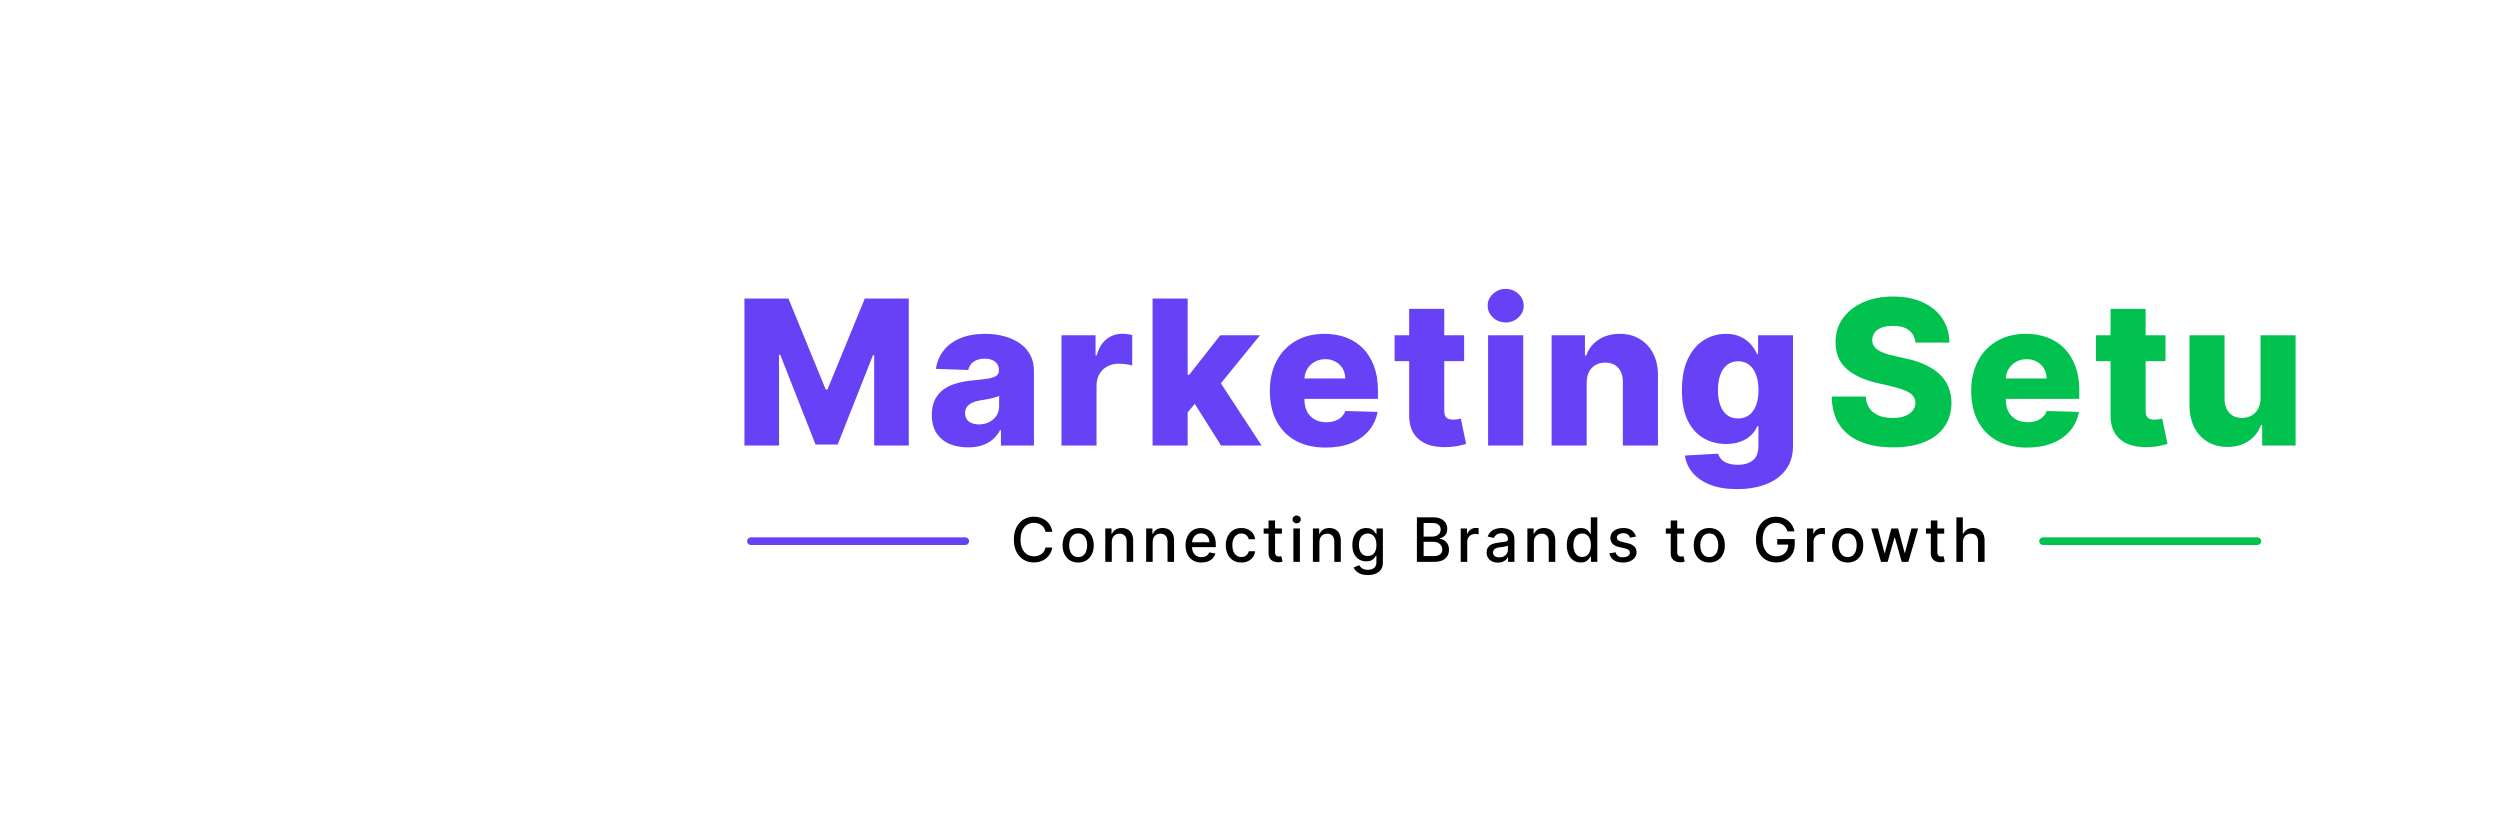
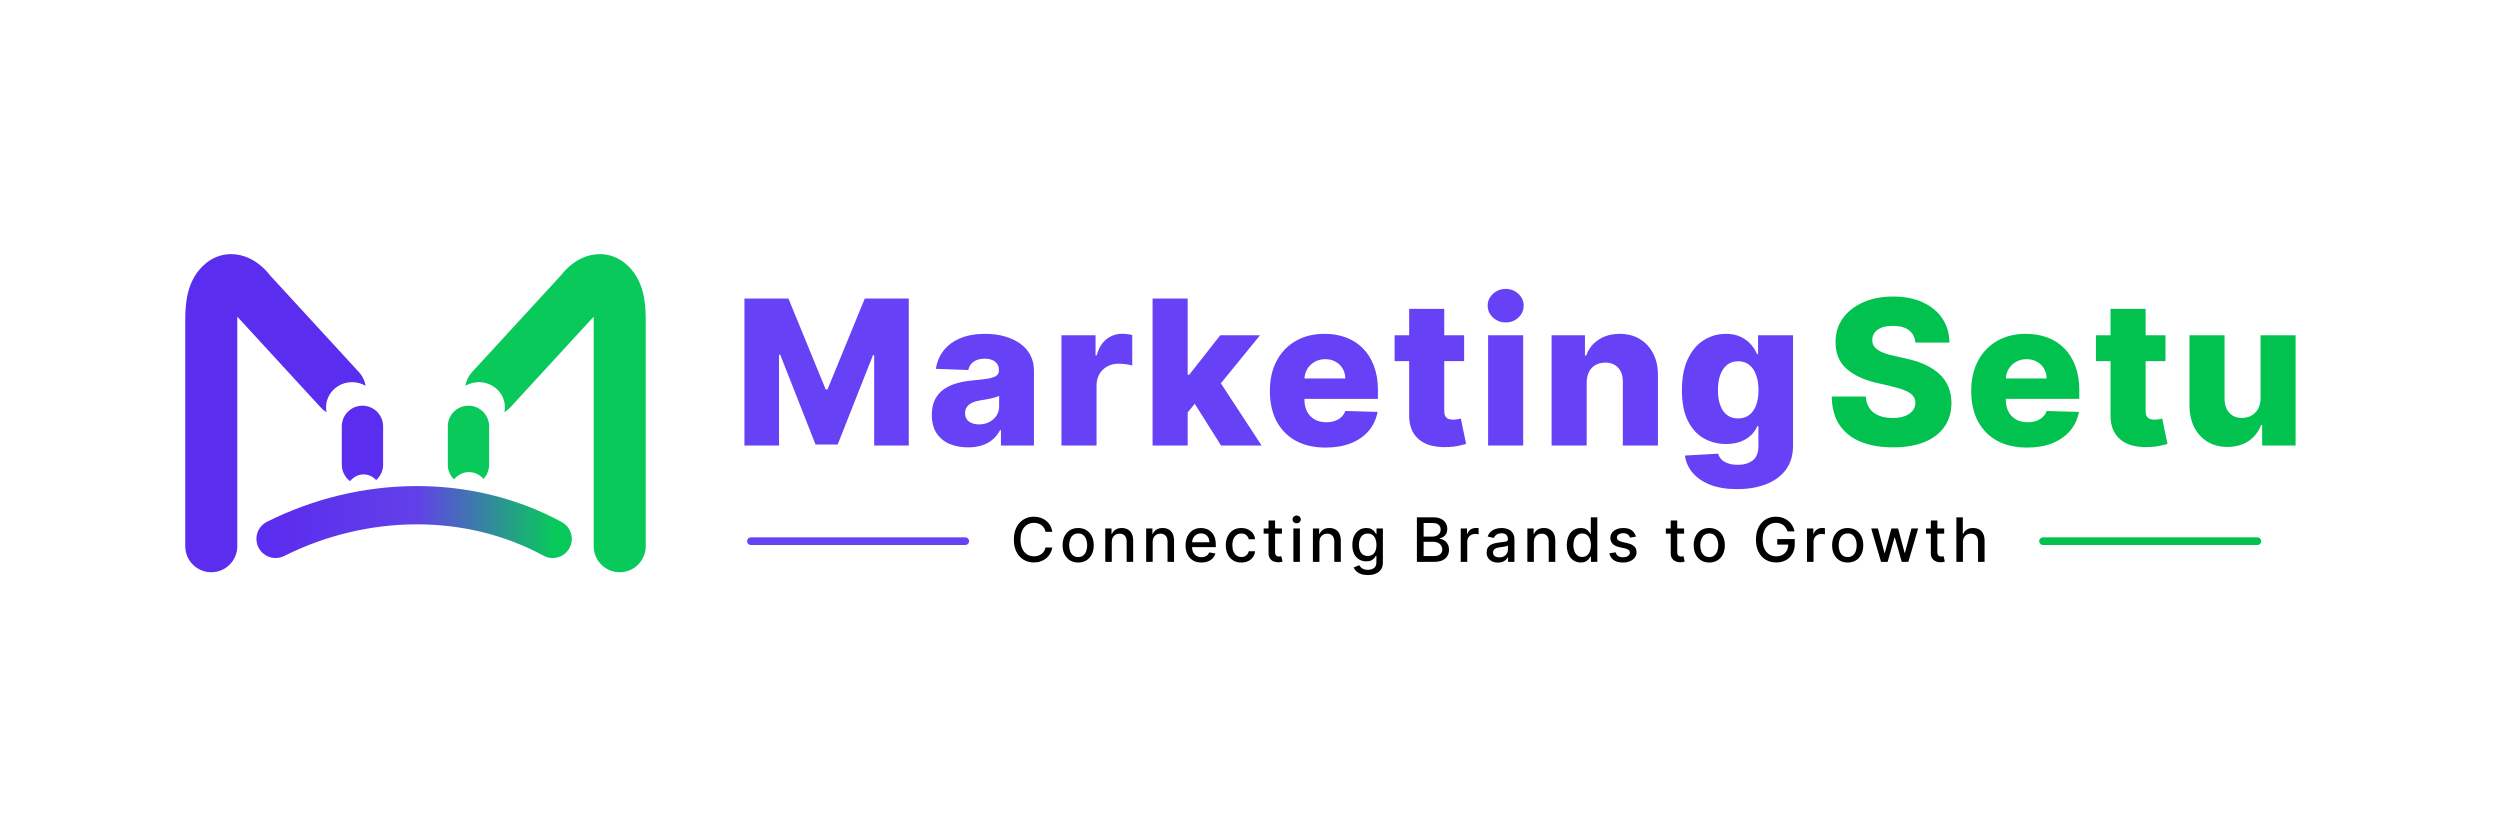
<svg xmlns="http://www.w3.org/2000/svg" width="1633" height="539" viewBox="0 0 1633 539" fill="none">
-   <style>
-     @keyframes drawBridge { to { stroke-dashoffset: 0; } }
-     @keyframes scalePillarLeft { 0% { transform: translateY(60px) scale(0.9); opacity: 0; } 100% { transform: translateY(0) scale(1); opacity: 1; } }
-     @keyframes scalePillarRight { 0% { transform: translateY(60px) scale(0.9); opacity: 0; } 100% { transform: translateY(0) scale(1); opacity: 1; } }
-     @keyframes fadeInNode { 0% { transform: scale(0); opacity: 0; } 70% { transform: scale(1.15); } 100% { transform: scale(1); opacity: 1; } }
-     @keyframes gradientShift { 0% { stop-color: #5B2DEE; } 50% { stop-color: #09C95B; } 100% { stop-color: #5B2DEE; } }
-     @keyframes gradientShiftRight { 0% { stop-color: #09C95B; } 50% { stop-color: #5B2DEE; } 100% { stop-color: #09C95B; } }
-     .pillar-left { transform-origin: 138px 270px; animation: scalePillarLeft 0.8s cubic-bezier(0.34, 1.56, 0.64, 1) forwards; opacity: 0; }
-     .pillar-right { transform-origin: 404px 270px; animation: scalePillarRight 0.8s cubic-bezier(0.34, 1.56, 0.64, 1) 0.15s forwards; opacity: 0; }
-     .node-left { transform-origin: 236px 285px; animation: fadeInNode 0.6s cubic-bezier(0.34, 1.56, 0.64, 1) 0.5s forwards; opacity: 0; }
-     .node-right { transform-origin: 306px 285px; animation: fadeInNode 0.6s cubic-bezier(0.34, 1.56, 0.64, 1) 0.65s forwards; opacity: 0; }
-     .bridge-line { stroke-dasharray: 400; stroke-dashoffset: 400; animation: drawBridge 1.2s cubic-bezier(0.4, 0, 0.2, 1) 0.3s forwards; }
-     .stop-1 { animation: gradientShift 6s infinite alternate; }
-     .stop-2 { animation: gradientShiftRight 6s infinite alternate; }
- </style>
  <path d="M486.266 195H515L539.375 254.437H540.5L564.875 195H593.609V291H571.016V232.031H570.219L547.156 290.391H532.719L509.656 231.703H508.859V291H486.266V195ZM632.339 292.219C627.745 292.219 623.667 291.453 620.105 289.922C616.573 288.359 613.776 286.016 611.714 282.891C609.683 279.734 608.667 275.781 608.667 271.031C608.667 267.031 609.37 263.656 610.776 260.906C612.183 258.156 614.12 255.922 616.589 254.203C619.058 252.484 621.901 251.187 625.12 250.312C628.339 249.406 631.776 248.797 635.433 248.484C639.526 248.109 642.823 247.719 645.323 247.313C647.823 246.875 649.636 246.266 650.761 245.484C651.917 244.672 652.495 243.531 652.495 242.062V241.828C652.495 239.422 651.667 237.562 650.011 236.25C648.355 234.937 646.12 234.281 643.308 234.281C640.276 234.281 637.839 234.937 635.995 236.25C634.151 237.562 632.98 239.375 632.48 241.687L611.339 240.937C611.964 236.562 613.573 232.656 616.167 229.219C618.792 225.75 622.386 223.031 626.948 221.062C631.542 219.062 637.058 218.063 643.495 218.063C648.089 218.063 652.323 218.609 656.198 219.703C660.073 220.766 663.448 222.328 666.323 224.391C669.198 226.422 671.417 228.922 672.98 231.891C674.573 234.859 675.37 238.25 675.37 242.062V291H653.808V280.969H653.245C651.964 283.406 650.323 285.469 648.323 287.156C646.355 288.844 644.026 290.109 641.339 290.953C638.683 291.797 635.683 292.219 632.339 292.219ZM639.417 277.219C641.886 277.219 644.105 276.719 646.073 275.719C648.073 274.719 649.667 273.344 650.855 271.594C652.042 269.812 652.636 267.75 652.636 265.406V258.562C651.98 258.906 651.183 259.219 650.245 259.5C649.339 259.781 648.339 260.047 647.245 260.297C646.151 260.547 645.026 260.766 643.87 260.953C642.714 261.141 641.605 261.312 640.542 261.469C638.386 261.812 636.542 262.344 635.011 263.062C633.511 263.781 632.355 264.719 631.542 265.875C630.761 267 630.37 268.344 630.37 269.906C630.37 272.281 631.214 274.094 632.901 275.344C634.62 276.594 636.792 277.219 639.417 277.219ZM693.346 291V219H715.611V232.125H716.361C717.674 227.375 719.815 223.844 722.783 221.531C725.752 219.187 729.205 218.016 733.143 218.016C734.205 218.016 735.299 218.094 736.424 218.25C737.549 218.375 738.596 218.578 739.565 218.859V238.781C738.471 238.406 737.033 238.109 735.252 237.891C733.502 237.672 731.94 237.562 730.565 237.562C727.846 237.562 725.393 238.172 723.205 239.391C721.049 240.578 719.346 242.25 718.096 244.406C716.877 246.531 716.268 249.031 716.268 251.906V291H693.346ZM773.536 272.109L773.63 244.781H776.818L797.068 219H823.036L792.943 255.938H786.896L773.536 272.109ZM752.864 291V195H775.786V291H752.864ZM797.583 291L778.739 261.094L793.833 244.828L824.068 291H797.583ZM865.891 292.359C858.36 292.359 851.86 290.875 846.391 287.906C840.953 284.906 836.766 280.641 833.828 275.109C830.922 269.547 829.469 262.937 829.469 255.281C829.469 247.844 830.938 241.344 833.875 235.781C836.813 230.187 840.953 225.844 846.297 222.75C851.641 219.625 857.938 218.063 865.188 218.063C870.313 218.063 875 218.859 879.25 220.453C883.5 222.047 887.172 224.406 890.266 227.531C893.36 230.656 895.766 234.516 897.485 239.109C899.203 243.672 900.063 248.906 900.063 254.812V260.531H837.485V247.219H878.735C878.703 244.781 878.125 242.609 877 240.703C875.875 238.797 874.328 237.312 872.36 236.25C870.422 235.156 868.188 234.609 865.656 234.609C863.094 234.609 860.797 235.187 858.766 236.344C856.735 237.469 855.125 239.016 853.938 240.984C852.75 242.922 852.125 245.125 852.063 247.594V261.141C852.063 264.078 852.641 266.656 853.797 268.875C854.953 271.062 856.594 272.766 858.719 273.984C860.844 275.203 863.375 275.812 866.313 275.812C868.344 275.812 870.188 275.531 871.844 274.969C873.5 274.406 874.922 273.578 876.11 272.484C877.297 271.391 878.188 270.047 878.781 268.453L899.828 269.062C898.953 273.781 897.031 277.891 894.063 281.391C891.125 284.859 887.266 287.562 882.485 289.5C877.703 291.406 872.172 292.359 865.891 292.359ZM956.37 219V235.875H910.948V219H956.37ZM920.464 201.75H943.386V268.359C943.386 269.766 943.605 270.906 944.042 271.781C944.511 272.625 945.183 273.234 946.058 273.609C946.933 273.953 947.98 274.125 949.198 274.125C950.073 274.125 950.995 274.047 951.964 273.891C952.964 273.703 953.714 273.547 954.214 273.422L957.683 289.969C956.589 290.281 955.042 290.672 953.042 291.141C951.073 291.609 948.714 291.906 945.964 292.031C940.589 292.281 935.98 291.656 932.136 290.156C928.323 288.625 925.402 286.25 923.37 283.031C921.37 279.812 920.402 275.766 920.464 270.891V201.75ZM972.026 291V219H994.948V291H972.026ZM983.51 210.609C980.291 210.609 977.526 209.547 975.213 207.422C972.901 205.266 971.744 202.672 971.744 199.641C971.744 196.641 972.901 194.078 975.213 191.953C977.526 189.797 980.291 188.719 983.51 188.719C986.76 188.719 989.526 189.797 991.807 191.953C994.119 194.078 995.276 196.641 995.276 199.641C995.276 202.672 994.119 205.266 991.807 207.422C989.526 209.547 986.76 210.609 983.51 210.609ZM1036.42 249.937V291H1013.5V219H1035.29V232.219H1036.09C1037.68 227.812 1040.4 224.359 1044.25 221.859C1048.09 219.328 1052.67 218.063 1057.98 218.063C1063.04 218.063 1067.43 219.203 1071.15 221.484C1074.9 223.734 1077.81 226.891 1079.87 230.953C1081.97 234.984 1083 239.703 1082.97 245.109V291H1060.04V249.609C1060.08 245.609 1059.06 242.484 1057 240.234C1054.97 237.984 1052.14 236.859 1048.51 236.859C1046.11 236.859 1043.98 237.391 1042.14 238.453C1040.33 239.484 1038.92 240.969 1037.92 242.906C1036.95 244.844 1036.45 247.187 1036.42 249.937ZM1134.68 319.5C1127.84 319.5 1121.98 318.547 1117.1 316.641C1112.23 314.734 1108.4 312.125 1105.62 308.813C1102.84 305.5 1101.16 301.75 1100.6 297.563L1122.3 296.344C1122.71 297.813 1123.46 299.094 1124.55 300.188C1125.68 301.281 1127.13 302.125 1128.91 302.719C1130.73 303.313 1132.85 303.609 1135.29 303.609C1139.13 303.609 1142.3 302.672 1144.8 300.797C1147.34 298.953 1148.6 295.719 1148.6 291.094V278.437H1147.8C1146.9 280.656 1145.52 282.641 1143.68 284.391C1141.84 286.141 1139.54 287.516 1136.79 288.516C1134.07 289.516 1130.95 290.016 1127.41 290.016C1122.16 290.016 1117.35 288.797 1112.98 286.359C1108.63 283.891 1105.15 280.078 1102.52 274.922C1099.93 269.734 1098.63 263.062 1098.63 254.906C1098.63 246.5 1099.98 239.578 1102.66 234.141C1105.35 228.672 1108.87 224.625 1113.21 222C1117.59 219.375 1122.29 218.063 1127.32 218.063C1131.1 218.063 1134.34 218.719 1137.02 220.031C1139.74 221.313 1141.98 222.969 1143.73 225C1145.48 227.031 1146.8 229.141 1147.71 231.328H1148.37V219H1171.2V291.281C1171.2 297.375 1169.66 302.516 1166.6 306.703C1163.54 310.891 1159.26 314.063 1153.76 316.219C1148.26 318.406 1141.9 319.5 1134.68 319.5ZM1135.38 273.328C1138.16 273.328 1140.54 272.594 1142.51 271.125C1144.48 269.656 1145.99 267.547 1147.05 264.797C1148.12 262.047 1148.65 258.75 1148.65 254.906C1148.65 251 1148.12 247.641 1147.05 244.828C1146.02 241.984 1144.51 239.797 1142.51 238.266C1140.54 236.734 1138.16 235.969 1135.38 235.969C1132.54 235.969 1130.13 236.75 1128.16 238.312C1126.2 239.875 1124.7 242.078 1123.66 244.922C1122.66 247.734 1122.16 251.062 1122.16 254.906C1122.16 258.75 1122.68 262.047 1123.71 264.797C1124.74 267.547 1126.23 269.656 1128.16 271.125C1130.13 272.594 1132.54 273.328 1135.38 273.328Z" fill="#6741F6" />
  <line x1="490.5" y1="353.5" x2="630.5" y2="353.5" stroke="#6741F6" stroke-width="5" stroke-linecap="round" />
  <line x1="1334.5" y1="353.5" x2="1474.5" y2="353.5" stroke="#01C24F" stroke-width="5" stroke-linecap="round" />
  <path d="M687.358 347.369H682.926C682.756 346.422 682.438 345.589 681.974 344.869C681.51 344.15 680.942 343.539 680.27 343.037C679.598 342.535 678.845 342.156 678.011 341.901C677.188 341.645 676.312 341.517 675.384 341.517C673.707 341.517 672.206 341.938 670.881 342.781C669.564 343.624 668.523 344.86 667.756 346.489C666.998 348.117 666.619 350.106 666.619 352.455C666.619 354.822 666.998 356.82 667.756 358.449C668.523 360.078 669.569 361.309 670.895 362.142C672.221 362.975 673.712 363.392 675.369 363.392C676.288 363.392 677.159 363.269 677.983 363.023C678.816 362.767 679.569 362.393 680.241 361.901C680.914 361.408 681.482 360.807 681.946 360.097C682.42 359.377 682.746 358.553 682.926 357.625L687.358 357.639C687.121 359.069 686.662 360.385 685.98 361.588C685.308 362.781 684.441 363.813 683.381 364.685C682.33 365.546 681.127 366.214 679.773 366.688C678.419 367.161 676.941 367.398 675.341 367.398C672.822 367.398 670.578 366.801 668.608 365.608C666.638 364.405 665.085 362.687 663.949 360.452C662.822 358.217 662.259 355.551 662.259 352.455C662.259 349.348 662.827 346.683 663.963 344.457C665.099 342.223 666.652 340.509 668.622 339.315C670.592 338.113 672.831 337.511 675.341 337.511C676.884 337.511 678.324 337.734 679.659 338.179C681.004 338.615 682.211 339.259 683.281 340.111C684.351 340.954 685.237 341.986 685.938 343.207C686.638 344.42 687.112 345.807 687.358 347.369ZM704.26 367.44C702.214 367.44 700.429 366.972 698.904 366.034C697.38 365.097 696.196 363.785 695.353 362.099C694.51 360.414 694.089 358.444 694.089 356.19C694.089 353.927 694.51 351.948 695.353 350.253C696.196 348.558 697.38 347.241 698.904 346.304C700.429 345.366 702.214 344.898 704.26 344.898C706.305 344.898 708.09 345.366 709.615 346.304C711.139 347.241 712.323 348.558 713.166 350.253C714.009 351.948 714.43 353.927 714.43 356.19C714.43 358.444 714.009 360.414 713.166 362.099C712.323 363.785 711.139 365.097 709.615 366.034C708.09 366.972 706.305 367.44 704.26 367.44ZM704.274 363.875C705.599 363.875 706.698 363.525 707.569 362.824C708.44 362.123 709.084 361.19 709.501 360.026C709.927 358.861 710.14 357.578 710.14 356.176C710.14 354.784 709.927 353.506 709.501 352.341C709.084 351.167 708.44 350.224 707.569 349.514C706.698 348.804 705.599 348.449 704.274 348.449C702.938 348.449 701.831 348.804 700.95 349.514C700.079 350.224 699.43 351.167 699.004 352.341C698.587 353.506 698.379 354.784 698.379 356.176C698.379 357.578 698.587 358.861 699.004 360.026C699.43 361.19 700.079 362.123 700.95 362.824C701.831 363.525 702.938 363.875 704.274 363.875ZM726.218 354.045V367H721.971V345.182H726.047V348.733H726.317C726.819 347.578 727.605 346.65 728.675 345.949C729.755 345.248 731.114 344.898 732.752 344.898C734.239 344.898 735.541 345.21 736.658 345.835C737.776 346.451 738.642 347.369 739.258 348.591C739.873 349.812 740.181 351.323 740.181 353.122V367H735.934V353.634C735.934 352.052 735.522 350.816 734.698 349.926C733.874 349.027 732.743 348.577 731.303 348.577C730.318 348.577 729.442 348.79 728.675 349.216C727.918 349.642 727.316 350.267 726.871 351.091C726.436 351.905 726.218 352.89 726.218 354.045ZM752.924 354.045V367H748.677V345.182H752.754V348.733H753.024C753.525 347.578 754.311 346.65 755.382 345.949C756.461 345.248 757.82 344.898 759.458 344.898C760.945 344.898 762.247 345.21 763.364 345.835C764.482 346.451 765.348 347.369 765.964 348.591C766.579 349.812 766.887 351.323 766.887 353.122V367H762.64V353.634C762.64 352.052 762.228 350.816 761.404 349.926C760.58 349.027 759.449 348.577 758.009 348.577C757.025 348.577 756.149 348.79 755.382 349.216C754.624 349.642 754.023 350.267 753.578 351.091C753.142 351.905 752.924 352.89 752.924 354.045ZM784.787 367.44C782.637 367.44 780.786 366.981 779.233 366.062C777.689 365.134 776.496 363.832 775.653 362.156C774.82 360.471 774.403 358.496 774.403 356.233C774.403 353.998 774.82 352.028 775.653 350.324C776.496 348.619 777.67 347.289 779.176 346.332C780.691 345.376 782.462 344.898 784.488 344.898C785.719 344.898 786.913 345.101 788.068 345.509C789.223 345.916 790.26 346.555 791.179 347.426C792.097 348.297 792.822 349.429 793.352 350.821C793.882 352.204 794.147 353.884 794.147 355.864V357.369H776.804V354.188H789.986C789.986 353.07 789.758 352.08 789.304 351.219C788.849 350.348 788.21 349.661 787.386 349.159C786.572 348.657 785.615 348.406 784.517 348.406C783.324 348.406 782.282 348.7 781.392 349.287C780.511 349.865 779.829 350.622 779.346 351.56C778.873 352.488 778.636 353.496 778.636 354.585V357.071C778.636 358.529 778.892 359.77 779.403 360.793C779.924 361.815 780.648 362.597 781.576 363.136C782.504 363.667 783.589 363.932 784.829 363.932C785.634 363.932 786.368 363.818 787.031 363.591C787.694 363.354 788.267 363.004 788.75 362.54C789.233 362.076 789.602 361.503 789.858 360.821L793.878 361.545C793.556 362.729 792.978 363.766 792.145 364.656C791.321 365.537 790.284 366.223 789.034 366.716C787.793 367.199 786.378 367.44 784.787 367.44ZM810.85 367.44C808.738 367.44 806.92 366.962 805.396 366.006C803.88 365.04 802.716 363.709 801.901 362.014C801.087 360.319 800.68 358.378 800.68 356.19C800.68 353.974 801.096 352.019 801.93 350.324C802.763 348.619 803.937 347.289 805.452 346.332C806.968 345.376 808.753 344.898 810.808 344.898C812.465 344.898 813.942 345.205 815.239 345.821C816.537 346.427 817.583 347.279 818.379 348.378C819.183 349.476 819.662 350.759 819.813 352.227H815.68C815.452 351.205 814.932 350.324 814.117 349.585C813.312 348.847 812.233 348.477 810.879 348.477C809.695 348.477 808.658 348.79 807.768 349.415C806.887 350.03 806.201 350.911 805.708 352.057C805.216 353.193 804.969 354.538 804.969 356.091C804.969 357.682 805.211 359.055 805.694 360.21C806.177 361.366 806.859 362.26 807.739 362.895C808.629 363.529 809.676 363.847 810.879 363.847C811.683 363.847 812.413 363.7 813.066 363.406C813.729 363.103 814.283 362.672 814.728 362.114C815.183 361.555 815.5 360.883 815.68 360.097H819.813C819.662 361.508 819.202 362.767 818.435 363.875C817.668 364.983 816.641 365.854 815.353 366.489C814.075 367.123 812.574 367.44 810.85 367.44ZM837.34 345.182V348.591H825.422V345.182H837.34ZM828.618 339.955H832.865V360.594C832.865 361.418 832.988 362.038 833.235 362.455C833.481 362.862 833.798 363.141 834.186 363.293C834.584 363.435 835.015 363.506 835.479 363.506C835.82 363.506 836.118 363.482 836.374 363.435C836.63 363.387 836.828 363.349 836.97 363.321L837.738 366.83C837.491 366.924 837.141 367.019 836.686 367.114C836.232 367.218 835.664 367.275 834.982 367.284C833.864 367.303 832.823 367.104 831.857 366.688C830.891 366.271 830.11 365.627 829.513 364.756C828.916 363.884 828.618 362.791 828.618 361.474V339.955ZM844.838 367V345.182H849.085V367H844.838ZM846.983 341.815C846.244 341.815 845.61 341.569 845.079 341.077C844.559 340.575 844.298 339.978 844.298 339.287C844.298 338.586 844.559 337.99 845.079 337.497C845.61 336.995 846.244 336.744 846.983 336.744C847.721 336.744 848.351 336.995 848.872 337.497C849.402 337.99 849.667 338.586 849.667 339.287C849.667 339.978 849.402 340.575 848.872 341.077C848.351 341.569 847.721 341.815 846.983 341.815ZM861.846 354.045V367H857.599V345.182H861.676V348.733H861.945C862.447 347.578 863.233 346.65 864.303 345.949C865.383 345.248 866.742 344.898 868.38 344.898C869.867 344.898 871.169 345.21 872.286 345.835C873.404 346.451 874.27 347.369 874.886 348.591C875.501 349.812 875.809 351.323 875.809 353.122V367H871.562V353.634C871.562 352.052 871.15 350.816 870.326 349.926C869.502 349.027 868.371 348.577 866.931 348.577C865.946 348.577 865.07 348.79 864.303 349.216C863.546 349.642 862.945 350.267 862.499 351.091C862.064 351.905 861.846 352.89 861.846 354.045ZM893.453 375.636C891.72 375.636 890.228 375.409 888.978 374.955C887.738 374.5 886.725 373.899 885.939 373.151C885.153 372.402 884.566 371.583 884.177 370.693L887.828 369.188C888.084 369.604 888.424 370.045 888.851 370.509C889.286 370.982 889.873 371.384 890.612 371.716C891.36 372.047 892.321 372.213 893.495 372.213C895.105 372.213 896.436 371.82 897.487 371.034C898.538 370.258 899.064 369.017 899.064 367.312V363.023H898.794C898.538 363.487 898.169 364.003 897.686 364.571C897.212 365.139 896.559 365.632 895.726 366.048C894.892 366.465 893.808 366.673 892.473 366.673C890.749 366.673 889.196 366.271 887.814 365.466C886.441 364.652 885.352 363.454 884.547 361.872C883.751 360.281 883.353 358.326 883.353 356.006C883.353 353.686 883.746 351.697 884.532 350.04C885.328 348.383 886.417 347.114 887.799 346.233C889.182 345.343 890.749 344.898 892.501 344.898C893.855 344.898 894.949 345.125 895.782 345.58C896.616 346.025 897.264 346.545 897.728 347.142C898.202 347.739 898.566 348.264 898.822 348.719H899.135V345.182H903.297V367.483C903.297 369.358 902.861 370.897 901.99 372.099C901.119 373.302 899.94 374.192 898.453 374.77C896.976 375.348 895.309 375.636 893.453 375.636ZM893.41 363.151C894.632 363.151 895.664 362.866 896.507 362.298C897.359 361.721 898.003 360.897 898.439 359.827C898.884 358.747 899.106 357.455 899.106 355.949C899.106 354.481 898.888 353.188 898.453 352.071C898.017 350.954 897.378 350.082 896.535 349.457C895.692 348.823 894.651 348.506 893.41 348.506C892.132 348.506 891.066 348.837 890.214 349.5C889.362 350.153 888.718 351.044 888.282 352.17C887.856 353.297 887.643 354.557 887.643 355.949C887.643 357.379 887.861 358.634 888.297 359.713C888.732 360.793 889.376 361.635 890.228 362.241C891.09 362.848 892.151 363.151 893.41 363.151ZM925.519 367V337.909H936.173C938.237 337.909 939.947 338.25 941.301 338.932C942.655 339.604 943.668 340.518 944.34 341.673C945.013 342.819 945.349 344.112 945.349 345.551C945.349 346.763 945.126 347.786 944.681 348.619C944.236 349.443 943.64 350.106 942.892 350.608C942.153 351.1 941.339 351.46 940.448 351.688V351.972C941.414 352.019 942.357 352.331 943.275 352.909C944.203 353.477 944.97 354.287 945.576 355.338C946.182 356.389 946.485 357.668 946.485 359.173C946.485 360.66 946.135 361.995 945.434 363.179C944.743 364.353 943.673 365.286 942.224 365.977C940.775 366.659 938.924 367 936.67 367H925.519ZM929.909 363.236H936.244C938.346 363.236 939.852 362.829 940.761 362.014C941.67 361.2 942.125 360.182 942.125 358.96C942.125 358.042 941.893 357.199 941.429 356.432C940.965 355.665 940.302 355.054 939.44 354.599C938.588 354.145 937.574 353.918 936.4 353.918H929.909V363.236ZM929.909 350.494H935.789C936.774 350.494 937.66 350.305 938.446 349.926C939.241 349.547 939.871 349.017 940.335 348.335C940.808 347.644 941.045 346.83 941.045 345.892C941.045 344.689 940.624 343.681 939.781 342.866C938.938 342.052 937.645 341.645 935.903 341.645H929.909V350.494ZM954.15 367V345.182H958.256V348.648H958.483C958.881 347.473 959.581 346.55 960.585 345.878C961.598 345.196 962.744 344.855 964.023 344.855C964.288 344.855 964.6 344.865 964.96 344.884C965.329 344.902 965.618 344.926 965.827 344.955V349.017C965.656 348.97 965.353 348.918 964.917 348.861C964.482 348.795 964.046 348.761 963.611 348.761C962.607 348.761 961.712 348.974 960.926 349.401C960.149 349.817 959.534 350.4 959.079 351.148C958.625 351.886 958.398 352.729 958.398 353.676V367H954.15ZM978.456 367.483C977.074 367.483 975.824 367.227 974.706 366.716C973.589 366.195 972.703 365.442 972.05 364.457C971.406 363.473 971.084 362.265 971.084 360.835C971.084 359.604 971.321 358.591 971.794 357.795C972.268 357 972.907 356.37 973.712 355.906C974.517 355.442 975.416 355.092 976.411 354.855C977.405 354.618 978.418 354.438 979.45 354.315C980.757 354.164 981.818 354.041 982.632 353.946C983.447 353.842 984.038 353.676 984.408 353.449C984.777 353.222 984.962 352.852 984.962 352.341V352.241C984.962 351.001 984.611 350.04 983.911 349.358C983.219 348.676 982.187 348.335 980.814 348.335C979.384 348.335 978.257 348.652 977.433 349.287C976.619 349.912 976.056 350.608 975.743 351.375L971.752 350.466C972.225 349.14 972.916 348.07 973.825 347.256C974.744 346.432 975.8 345.835 976.993 345.466C978.186 345.087 979.441 344.898 980.757 344.898C981.628 344.898 982.552 345.002 983.527 345.21C984.512 345.409 985.431 345.778 986.283 346.318C987.145 346.858 987.85 347.63 988.399 348.634C988.949 349.628 989.223 350.92 989.223 352.511V367H985.075V364.017H984.905C984.63 364.566 984.218 365.106 983.669 365.636C983.12 366.167 982.414 366.607 981.553 366.957C980.691 367.308 979.659 367.483 978.456 367.483ZM979.379 364.074C980.554 364.074 981.557 363.842 982.391 363.378C983.234 362.914 983.873 362.308 984.308 361.56C984.753 360.802 984.976 359.992 984.976 359.131V356.318C984.824 356.47 984.531 356.612 984.095 356.744C983.669 356.867 983.181 356.976 982.632 357.071C982.083 357.156 981.548 357.237 981.027 357.312C980.506 357.379 980.071 357.436 979.72 357.483C978.896 357.587 978.144 357.762 977.462 358.009C976.789 358.255 976.25 358.61 975.842 359.074C975.445 359.528 975.246 360.134 975.246 360.892C975.246 361.943 975.634 362.739 976.411 363.278C977.187 363.809 978.177 364.074 979.379 364.074ZM1001.93 354.045V367H997.68V345.182H1001.76V348.733H1002.03C1002.53 347.578 1003.31 346.65 1004.38 345.949C1005.46 345.248 1006.82 344.898 1008.46 344.898C1009.95 344.898 1011.25 345.21 1012.37 345.835C1013.49 346.451 1014.35 347.369 1014.97 348.591C1015.58 349.812 1015.89 351.323 1015.89 353.122V367H1011.64V353.634C1011.64 352.052 1011.23 350.816 1010.41 349.926C1009.58 349.027 1008.45 348.577 1007.01 348.577C1006.03 348.577 1005.15 348.79 1004.38 349.216C1003.63 349.642 1003.03 350.267 1002.58 351.091C1002.15 351.905 1001.93 352.89 1001.93 354.045ZM1032.55 367.426C1030.79 367.426 1029.22 366.976 1027.84 366.077C1026.46 365.168 1025.39 363.875 1024.6 362.199C1023.82 360.513 1023.43 358.491 1023.43 356.134C1023.43 353.776 1023.83 351.759 1024.61 350.082C1025.41 348.406 1026.5 347.123 1027.88 346.233C1029.26 345.343 1030.83 344.898 1032.58 344.898C1033.94 344.898 1035.03 345.125 1035.85 345.58C1036.68 346.025 1037.33 346.545 1037.78 347.142C1038.25 347.739 1038.61 348.264 1038.86 348.719H1039.12V337.909H1043.36V367H1039.22V363.605H1038.86C1038.61 364.069 1038.24 364.599 1037.75 365.196C1037.28 365.793 1036.63 366.313 1035.79 366.759C1034.96 367.204 1033.88 367.426 1032.55 367.426ZM1033.49 363.804C1034.71 363.804 1035.75 363.482 1036.59 362.838C1037.44 362.185 1038.08 361.28 1038.52 360.125C1038.96 358.97 1039.19 357.625 1039.19 356.091C1039.19 354.576 1038.97 353.25 1038.53 352.114C1038.1 350.977 1037.46 350.092 1036.62 349.457C1035.77 348.823 1034.73 348.506 1033.49 348.506C1032.21 348.506 1031.15 348.837 1030.3 349.5C1029.44 350.163 1028.8 351.067 1028.36 352.213C1027.94 353.359 1027.72 354.652 1027.72 356.091C1027.72 357.549 1027.94 358.861 1028.38 360.026C1028.81 361.19 1029.46 362.114 1030.31 362.795C1031.17 363.468 1032.23 363.804 1033.49 363.804ZM1068.57 350.509L1064.73 351.19C1064.56 350.698 1064.31 350.229 1063.96 349.784C1063.62 349.339 1063.15 348.974 1062.57 348.69C1061.98 348.406 1061.25 348.264 1060.36 348.264C1059.16 348.264 1058.16 348.534 1057.35 349.074C1056.55 349.604 1056.15 350.291 1056.15 351.134C1056.15 351.863 1056.42 352.45 1056.96 352.895C1057.5 353.34 1058.37 353.705 1059.57 353.989L1063.04 354.784C1065.04 355.248 1066.54 355.963 1067.52 356.929C1068.51 357.895 1069 359.15 1069 360.693C1069 362 1068.62 363.165 1067.86 364.188C1067.12 365.201 1066.07 365.996 1064.73 366.574C1063.39 367.152 1061.84 367.44 1060.08 367.44C1057.64 367.44 1055.64 366.92 1054.1 365.878C1052.56 364.827 1051.61 363.335 1051.26 361.403L1055.36 360.778C1055.62 361.848 1056.15 362.658 1056.94 363.207C1057.74 363.747 1058.77 364.017 1060.05 364.017C1061.44 364.017 1062.56 363.728 1063.39 363.151C1064.22 362.563 1064.64 361.848 1064.64 361.006C1064.64 360.324 1064.38 359.751 1063.87 359.287C1063.37 358.823 1062.6 358.473 1061.56 358.236L1057.86 357.426C1055.83 356.962 1054.32 356.223 1053.35 355.21C1052.38 354.197 1051.9 352.914 1051.9 351.361C1051.9 350.073 1052.26 348.946 1052.98 347.98C1053.7 347.014 1054.69 346.261 1055.96 345.722C1057.23 345.172 1058.68 344.898 1060.32 344.898C1062.68 344.898 1064.54 345.409 1065.89 346.432C1067.24 347.445 1068.14 348.804 1068.57 350.509ZM1100.04 345.182V348.591H1088.12V345.182H1100.04ZM1091.32 339.955H1095.57V360.594C1095.57 361.418 1095.69 362.038 1095.94 362.455C1096.18 362.862 1096.5 363.141 1096.89 363.293C1097.29 363.435 1097.72 363.506 1098.18 363.506C1098.52 363.506 1098.82 363.482 1099.08 363.435C1099.33 363.387 1099.53 363.349 1099.67 363.321L1100.44 366.83C1100.19 366.924 1099.84 367.019 1099.39 367.114C1098.93 367.218 1098.37 367.275 1097.68 367.284C1096.57 367.303 1095.52 367.104 1094.56 366.688C1093.59 366.271 1092.81 365.627 1092.21 364.756C1091.62 363.884 1091.32 362.791 1091.32 361.474V339.955ZM1116.5 367.44C1114.45 367.44 1112.66 366.972 1111.14 366.034C1109.62 365.097 1108.43 363.785 1107.59 362.099C1106.75 360.414 1106.33 358.444 1106.33 356.19C1106.33 353.927 1106.75 351.948 1107.59 350.253C1108.43 348.558 1109.62 347.241 1111.14 346.304C1112.66 345.366 1114.45 344.898 1116.5 344.898C1118.54 344.898 1120.33 345.366 1121.85 346.304C1123.38 347.241 1124.56 348.558 1125.4 350.253C1126.24 351.948 1126.67 353.927 1126.67 356.19C1126.67 358.444 1126.24 360.414 1125.4 362.099C1124.56 363.785 1123.38 365.097 1121.85 366.034C1120.33 366.972 1118.54 367.44 1116.5 367.44ZM1116.51 363.875C1117.84 363.875 1118.93 363.525 1119.81 362.824C1120.68 362.123 1121.32 361.19 1121.74 360.026C1122.16 358.861 1122.38 357.578 1122.38 356.176C1122.38 354.784 1122.16 353.506 1121.74 352.341C1121.32 351.167 1120.68 350.224 1119.81 349.514C1118.93 348.804 1117.84 348.449 1116.51 348.449C1115.17 348.449 1114.07 348.804 1113.19 349.514C1112.31 350.224 1111.67 351.167 1111.24 352.341C1110.82 353.506 1110.61 354.784 1110.61 356.176C1110.61 357.578 1110.82 358.861 1111.24 360.026C1111.67 361.19 1112.31 362.123 1113.19 362.824C1114.07 363.525 1115.17 363.875 1116.51 363.875ZM1167.62 347.099C1167.35 346.238 1166.98 345.466 1166.51 344.784C1166.06 344.093 1165.51 343.506 1164.88 343.023C1164.25 342.53 1163.52 342.156 1162.71 341.901C1161.9 341.645 1161.02 341.517 1160.05 341.517C1158.41 341.517 1156.93 341.938 1155.62 342.781C1154.3 343.624 1153.26 344.86 1152.49 346.489C1151.74 348.108 1151.36 350.092 1151.36 352.44C1151.36 354.798 1151.74 356.792 1152.51 358.42C1153.27 360.049 1154.33 361.285 1155.66 362.128C1157 362.971 1158.52 363.392 1160.22 363.392C1161.8 363.392 1163.18 363.07 1164.35 362.426C1165.54 361.782 1166.45 360.873 1167.1 359.699C1167.75 358.515 1168.08 357.123 1168.08 355.523L1169.21 355.736H1160.89V352.114H1172.32V355.423C1172.32 357.866 1171.8 359.988 1170.76 361.787C1169.73 363.577 1168.3 364.959 1166.47 365.935C1164.65 366.91 1162.57 367.398 1160.22 367.398C1157.59 367.398 1155.28 366.792 1153.29 365.58C1151.31 364.367 1149.77 362.649 1148.66 360.423C1147.55 358.188 1147 355.537 1147 352.469C1147 350.149 1147.32 348.065 1147.96 346.219C1148.61 344.372 1149.51 342.805 1150.67 341.517C1151.85 340.22 1153.23 339.23 1154.81 338.548C1156.4 337.857 1158.14 337.511 1160.02 337.511C1161.59 337.511 1163.06 337.743 1164.41 338.207C1165.77 338.671 1166.99 339.33 1168.05 340.182C1169.12 341.034 1170 342.047 1170.7 343.222C1171.4 344.386 1171.88 345.679 1172.12 347.099H1167.62ZM1180.35 367V345.182H1184.46V348.648H1184.69C1185.08 347.473 1185.78 346.55 1186.79 345.878C1187.8 345.196 1188.95 344.855 1190.23 344.855C1190.49 344.855 1190.8 344.865 1191.16 344.884C1191.53 344.902 1191.82 344.926 1192.03 344.955V349.017C1191.86 348.97 1191.56 348.918 1191.12 348.861C1190.68 348.795 1190.25 348.761 1189.81 348.761C1188.81 348.761 1187.92 348.974 1187.13 349.401C1186.35 349.817 1185.74 350.4 1185.28 351.148C1184.83 351.886 1184.6 352.729 1184.6 353.676V367H1180.35ZM1206.91 367.44C1204.87 367.44 1203.08 366.972 1201.56 366.034C1200.03 365.097 1198.85 363.785 1198.01 362.099C1197.17 360.414 1196.74 358.444 1196.74 356.19C1196.74 353.927 1197.17 351.948 1198.01 350.253C1198.85 348.558 1200.03 347.241 1201.56 346.304C1203.08 345.366 1204.87 344.898 1206.91 344.898C1208.96 344.898 1210.74 345.366 1212.27 346.304C1213.79 347.241 1214.98 348.558 1215.82 350.253C1216.66 351.948 1217.08 353.927 1217.08 356.19C1217.08 358.444 1216.66 360.414 1215.82 362.099C1214.98 363.785 1213.79 365.097 1212.27 366.034C1210.74 366.972 1208.96 367.44 1206.91 367.44ZM1206.93 363.875C1208.25 363.875 1209.35 363.525 1210.22 362.824C1211.1 362.123 1211.74 361.19 1212.16 360.026C1212.58 358.861 1212.79 357.578 1212.79 356.176C1212.79 354.784 1212.58 353.506 1212.16 352.341C1211.74 351.167 1211.1 350.224 1210.22 349.514C1209.35 348.804 1208.25 348.449 1206.93 348.449C1205.59 348.449 1204.49 348.804 1203.6 349.514C1202.73 350.224 1202.08 351.167 1201.66 352.341C1201.24 353.506 1201.03 354.784 1201.03 356.176C1201.03 357.578 1201.24 358.861 1201.66 360.026C1202.08 361.19 1202.73 362.123 1203.6 362.824C1204.49 363.525 1205.59 363.875 1206.93 363.875ZM1228.69 367L1222.27 345.182H1226.66L1230.94 361.205H1231.15L1235.44 345.182H1239.83L1244.09 361.134H1244.3L1248.55 345.182H1252.94L1246.53 367H1242.2L1237.77 351.247H1237.44L1233.01 367H1228.69ZM1269.95 345.182V348.591H1258.04V345.182H1269.95ZM1261.23 339.955H1265.48V360.594C1265.48 361.418 1265.6 362.038 1265.85 362.455C1266.09 362.862 1266.41 363.141 1266.8 363.293C1267.2 363.435 1267.63 363.506 1268.09 363.506C1268.43 363.506 1268.73 363.482 1268.99 363.435C1269.24 363.387 1269.44 363.349 1269.58 363.321L1270.35 366.83C1270.11 366.924 1269.75 367.019 1269.3 367.114C1268.85 367.218 1268.28 367.275 1267.6 367.284C1266.48 367.303 1265.44 367.104 1264.47 366.688C1263.5 366.271 1262.72 365.627 1262.13 364.756C1261.53 363.884 1261.23 362.791 1261.23 361.474V339.955ZM1282.17 354.045V367H1277.92V337.909H1282.11V348.733H1282.38C1282.89 347.559 1283.67 346.626 1284.72 345.935C1285.78 345.243 1287.15 344.898 1288.84 344.898C1290.34 344.898 1291.65 345.205 1292.76 345.821C1293.89 346.437 1294.76 347.355 1295.38 348.577C1296 349.789 1296.32 351.304 1296.32 353.122V367H1292.07V353.634C1292.07 352.033 1291.66 350.793 1290.83 349.912C1290.01 349.022 1288.86 348.577 1287.4 348.577C1286.39 348.577 1285.49 348.79 1284.7 349.216C1283.91 349.642 1283.29 350.267 1282.84 351.091C1282.39 351.905 1282.17 352.89 1282.17 354.045Z" fill="black" />
  <path d="M1251.16 223.781C1250.84 220.344 1249.45 217.672 1246.98 215.766C1244.55 213.828 1241.06 212.859 1236.53 212.859C1233.53 212.859 1231.03 213.25 1229.03 214.031C1227.03 214.812 1225.53 215.891 1224.53 217.266C1223.53 218.609 1223.02 220.156 1222.98 221.906C1222.92 223.344 1223.2 224.609 1223.83 225.703C1224.48 226.797 1225.42 227.766 1226.64 228.609C1227.89 229.422 1229.39 230.141 1231.14 230.766C1232.89 231.391 1234.86 231.937 1237.05 232.406L1245.3 234.281C1250.05 235.312 1254.23 236.688 1257.86 238.406C1261.52 240.125 1264.58 242.172 1267.05 244.547C1269.55 246.922 1271.44 249.656 1272.72 252.75C1274 255.844 1274.66 259.312 1274.69 263.156C1274.66 269.219 1273.13 274.422 1270.09 278.766C1267.06 283.109 1262.7 286.438 1257.02 288.75C1251.36 291.063 1244.53 292.219 1236.53 292.219C1228.5 292.219 1221.5 291.016 1215.53 288.609C1209.56 286.203 1204.92 282.547 1201.61 277.641C1198.3 272.734 1196.59 266.531 1196.5 259.031H1218.72C1218.91 262.125 1219.73 264.703 1221.2 266.766C1222.67 268.828 1224.69 270.391 1227.25 271.453C1229.84 272.516 1232.84 273.047 1236.25 273.047C1239.38 273.047 1242.03 272.625 1244.22 271.781C1246.44 270.938 1248.14 269.766 1249.33 268.266C1250.52 266.766 1251.13 265.047 1251.16 263.109C1251.13 261.297 1250.56 259.75 1249.47 258.469C1248.38 257.156 1246.69 256.031 1244.41 255.094C1242.16 254.125 1239.28 253.234 1235.78 252.422L1225.75 250.078C1217.44 248.172 1210.89 245.094 1206.11 240.844C1201.33 236.562 1198.95 230.781 1198.98 223.5C1198.95 217.562 1200.55 212.359 1203.77 207.891C1206.98 203.422 1211.44 199.937 1217.13 197.438C1222.81 194.937 1229.3 193.687 1236.58 193.687C1244.02 193.687 1250.47 194.953 1255.94 197.484C1261.44 199.984 1265.7 203.5 1268.73 208.031C1271.77 212.562 1273.31 217.812 1273.38 223.781H1251.16ZM1324.02 292.359C1316.49 292.359 1309.99 290.875 1304.52 287.906C1299.08 284.906 1294.9 280.641 1291.96 275.109C1289.05 269.547 1287.6 262.937 1287.6 255.281C1287.6 247.844 1289.07 241.344 1292.01 235.781C1294.94 230.187 1299.08 225.844 1304.43 222.75C1309.77 219.625 1316.07 218.063 1323.32 218.063C1328.44 218.063 1333.13 218.859 1337.38 220.453C1341.63 222.047 1345.3 224.406 1348.4 227.531C1351.49 230.656 1353.9 234.516 1355.62 239.109C1357.34 243.672 1358.19 248.906 1358.19 254.812V260.531H1295.62V247.219H1336.87C1336.84 244.781 1336.26 242.609 1335.13 240.703C1334.01 238.797 1332.46 237.312 1330.49 236.25C1328.55 235.156 1326.32 234.609 1323.79 234.609C1321.23 234.609 1318.93 235.187 1316.9 236.344C1314.87 237.469 1313.26 239.016 1312.07 240.984C1310.88 242.922 1310.26 245.125 1310.19 247.594V261.141C1310.19 264.078 1310.77 266.656 1311.93 268.875C1313.08 271.062 1314.73 272.766 1316.85 273.984C1318.98 275.203 1321.51 275.812 1324.44 275.812C1326.48 275.812 1328.32 275.531 1329.98 274.969C1331.63 274.406 1333.05 273.578 1334.24 272.484C1335.43 271.391 1336.32 270.047 1336.91 268.453L1357.96 269.062C1357.09 273.781 1355.16 277.891 1352.19 281.391C1349.26 284.859 1345.4 287.562 1340.62 289.5C1335.84 291.406 1330.3 292.359 1324.02 292.359ZM1414.5 219V235.875H1369.08V219H1414.5ZM1378.6 201.75H1401.52V268.359C1401.52 269.766 1401.74 270.906 1402.17 271.781C1402.64 272.625 1403.31 273.234 1404.19 273.609C1405.06 273.953 1406.11 274.125 1407.33 274.125C1408.21 274.125 1409.13 274.047 1410.1 273.891C1411.1 273.703 1411.85 273.547 1412.35 273.422L1415.81 289.969C1414.72 290.281 1413.17 290.672 1411.17 291.141C1409.21 291.609 1406.85 291.906 1404.1 292.031C1398.72 292.281 1394.11 291.656 1390.27 290.156C1386.46 288.625 1383.53 286.25 1381.5 283.031C1379.5 279.812 1378.53 275.766 1378.6 270.891V201.75ZM1476.61 259.922V219H1499.49V291H1477.64V277.594H1476.89C1475.3 282 1472.58 285.5 1468.74 288.094C1464.92 290.656 1460.31 291.938 1454.91 291.938C1450 291.938 1445.69 290.812 1441.97 288.562C1438.25 286.312 1435.36 283.172 1433.3 279.141C1431.24 275.078 1430.19 270.328 1430.16 264.891V219H1453.08V260.391C1453.11 264.297 1454.14 267.375 1456.17 269.625C1458.2 271.875 1460.97 273 1464.47 273C1466.75 273 1468.8 272.5 1470.61 271.5C1472.45 270.469 1473.91 268.984 1474.97 267.047C1476.06 265.078 1476.61 262.703 1476.61 259.922Z" fill="#01C24F" />
-   <path class="pillar-left" d="M135.131 171.474C142.862 165.474 152.129 164.805 160.001 167.543C166.912 169.947 172.389 174.728 176.372 179.853L234.518 243.131C236.874 245.696 238.292 248.789 238.793 251.99C236.227 250.495 233.218 249.634 230 249.634C220.611 249.634 213 256.961 213 266C213 267.118 213.117 268.21 213.339 269.265C211.941 268.436 210.638 267.394 209.482 266.136L155.02 206.865C155.007 207.461 155 208.09 155 208.751V356.787C155 366.176 147.389 373.787 138 373.787C128.611 373.787 121 366.176 121 356.787V208.751C121 203.184 121.32 196.661 123 190.412C124.727 183.99 128.158 176.901 134.997 171.578L134.996 171.577C135.023 171.556 135.051 171.536 135.078 171.515C135.096 171.501 135.112 171.486 135.13 171.473L135.131 171.474Z" fill="#5B2DEE" />
-   <path class="pillar-right" d="M407.662 171.474C399.931 165.474 390.664 164.805 382.792 167.543C375.881 169.947 370.403 174.728 366.421 179.853L308.275 243.131C305.919 245.696 304.501 248.789 304 251.99C306.566 250.495 309.575 249.634 312.793 249.634C322.182 249.634 329.793 256.961 329.793 266C329.793 267.118 329.676 268.21 329.454 269.265C330.852 268.436 332.155 267.394 333.311 266.136L387.773 206.865C387.786 207.461 387.793 208.09 387.793 208.751V356.787C387.793 366.176 395.404 373.787 404.793 373.787C414.182 373.787 421.793 366.176 421.793 356.787V208.751C421.793 203.184 421.473 196.661 419.793 190.412C418.066 183.99 414.635 176.901 407.796 171.578L407.797 171.577C407.77 171.556 407.742 171.536 407.715 171.515C407.697 171.501 407.681 171.486 407.663 171.473L407.662 171.474Z" fill="#09C95B" />
-   <path class="node-left" d="M236.75 265C244.206 265 250.25 271.044 250.25 278.5V303.5C250.25 307.507 248.503 311.106 245.73 313.578C243.532 311.267 240.652 309.866 237.5 309.866C234.035 309.866 230.9 311.558 228.636 314.29C225.365 311.826 223.25 307.91 223.25 303.5V278.5C223.25 271.044 229.294 265 236.75 265Z" fill="#5B2DEE" />
-   <path class="node-right" d="M306 265C313.456 265 319.5 271.044 319.5 278.5V303.5C319.5 307.101 318.089 310.373 315.791 312.794C313.376 310.06 310.03 308.366 306.333 308.366C302.476 308.366 299.001 310.209 296.566 313.155C294.058 310.704 292.5 307.284 292.5 303.5V278.5C292.5 271.044 298.544 265 306 265Z" fill="#09C95B" />
-   <path class="bridge-line" d="M180 352C237.46 323.256 305.934 322.083 361 352" stroke="url(#paint0_linear_1911_8996)" stroke-width="25" stroke-linecap="round" stroke-linejoin="round" />
+   <path d="M135.131 171.474C142.862 165.474 152.129 164.805 160.001 167.543C166.912 169.947 172.389 174.728 176.372 179.853L234.518 243.131C236.874 245.696 238.292 248.789 238.793 251.99C236.227 250.495 233.218 249.634 230 249.634C220.611 249.634 213 256.961 213 266C213 267.118 213.117 268.21 213.339 269.265C211.941 268.436 210.638 267.394 209.482 266.136L155.02 206.865C155.007 207.461 155 208.09 155 208.751V356.787C155 366.176 147.389 373.787 138 373.787C128.611 373.787 121 366.176 121 356.787V208.751C121 203.184 121.32 196.661 123 190.412C124.727 183.99 128.158 176.901 134.997 171.578L134.996 171.577C135.023 171.556 135.051 171.536 135.078 171.515C135.096 171.501 135.112 171.486 135.13 171.473L135.131 171.474Z" fill="#5B2DEE" />
+   <path d="M407.662 171.474C399.931 165.474 390.664 164.805 382.792 167.543C375.881 169.947 370.403 174.728 366.421 179.853L308.275 243.131C305.919 245.696 304.501 248.789 304 251.99C306.566 250.495 309.575 249.634 312.793 249.634C322.182 249.634 329.793 256.961 329.793 266C329.793 267.118 329.676 268.21 329.454 269.265C330.852 268.436 332.155 267.394 333.311 266.136L387.773 206.865C387.786 207.461 387.793 208.09 387.793 208.751V356.787C387.793 366.176 395.404 373.787 404.793 373.787C414.182 373.787 421.793 366.176 421.793 356.787V208.751C421.793 203.184 421.473 196.661 419.793 190.412C418.066 183.99 414.635 176.901 407.796 171.578L407.797 171.577C407.77 171.556 407.742 171.536 407.715 171.515C407.697 171.501 407.681 171.486 407.663 171.473L407.662 171.474Z" fill="#09C95B" />
+   <path d="M236.75 265C244.206 265 250.25 271.044 250.25 278.5V303.5C250.25 307.507 248.503 311.106 245.73 313.578C243.532 311.267 240.652 309.866 237.5 309.866C234.035 309.866 230.9 311.558 228.636 314.29C225.365 311.826 223.25 307.91 223.25 303.5V278.5C223.25 271.044 229.294 265 236.75 265Z" fill="#5B2DEE" />
+   <path d="M306 265C313.456 265 319.5 271.044 319.5 278.5V303.5C319.5 307.101 318.089 310.373 315.791 312.794C313.376 310.06 310.03 308.366 306.333 308.366C302.476 308.366 299.001 310.209 296.566 313.155C294.058 310.704 292.5 307.284 292.5 303.5V278.5C292.5 271.044 298.544 265 306 265Z" fill="#09C95B" />
+   <path d="M180 352C237.46 323.256 305.934 322.083 361 352" stroke="url(#paint0_linear_1911_8996)" stroke-width="25" stroke-linecap="round" stroke-linejoin="round" />
  <defs>
    <linearGradient id="paint0_linear_1911_8996" x1="181.915" y1="337.937" x2="361.958" y2="337.937" gradientUnits="userSpaceOnUse">
-       <stop class="stop-1" stop-color="#5B2DEE" />
+       <stop stop-color="#5B2DEE" />
      <stop offset="0.5" stop-color="#6240E8" />
-       <stop class="stop-2" offset="1" stop-color="#09C95B" />
+       <stop offset="1" stop-color="#09C95B" />
    </linearGradient>
  </defs>
</svg>
